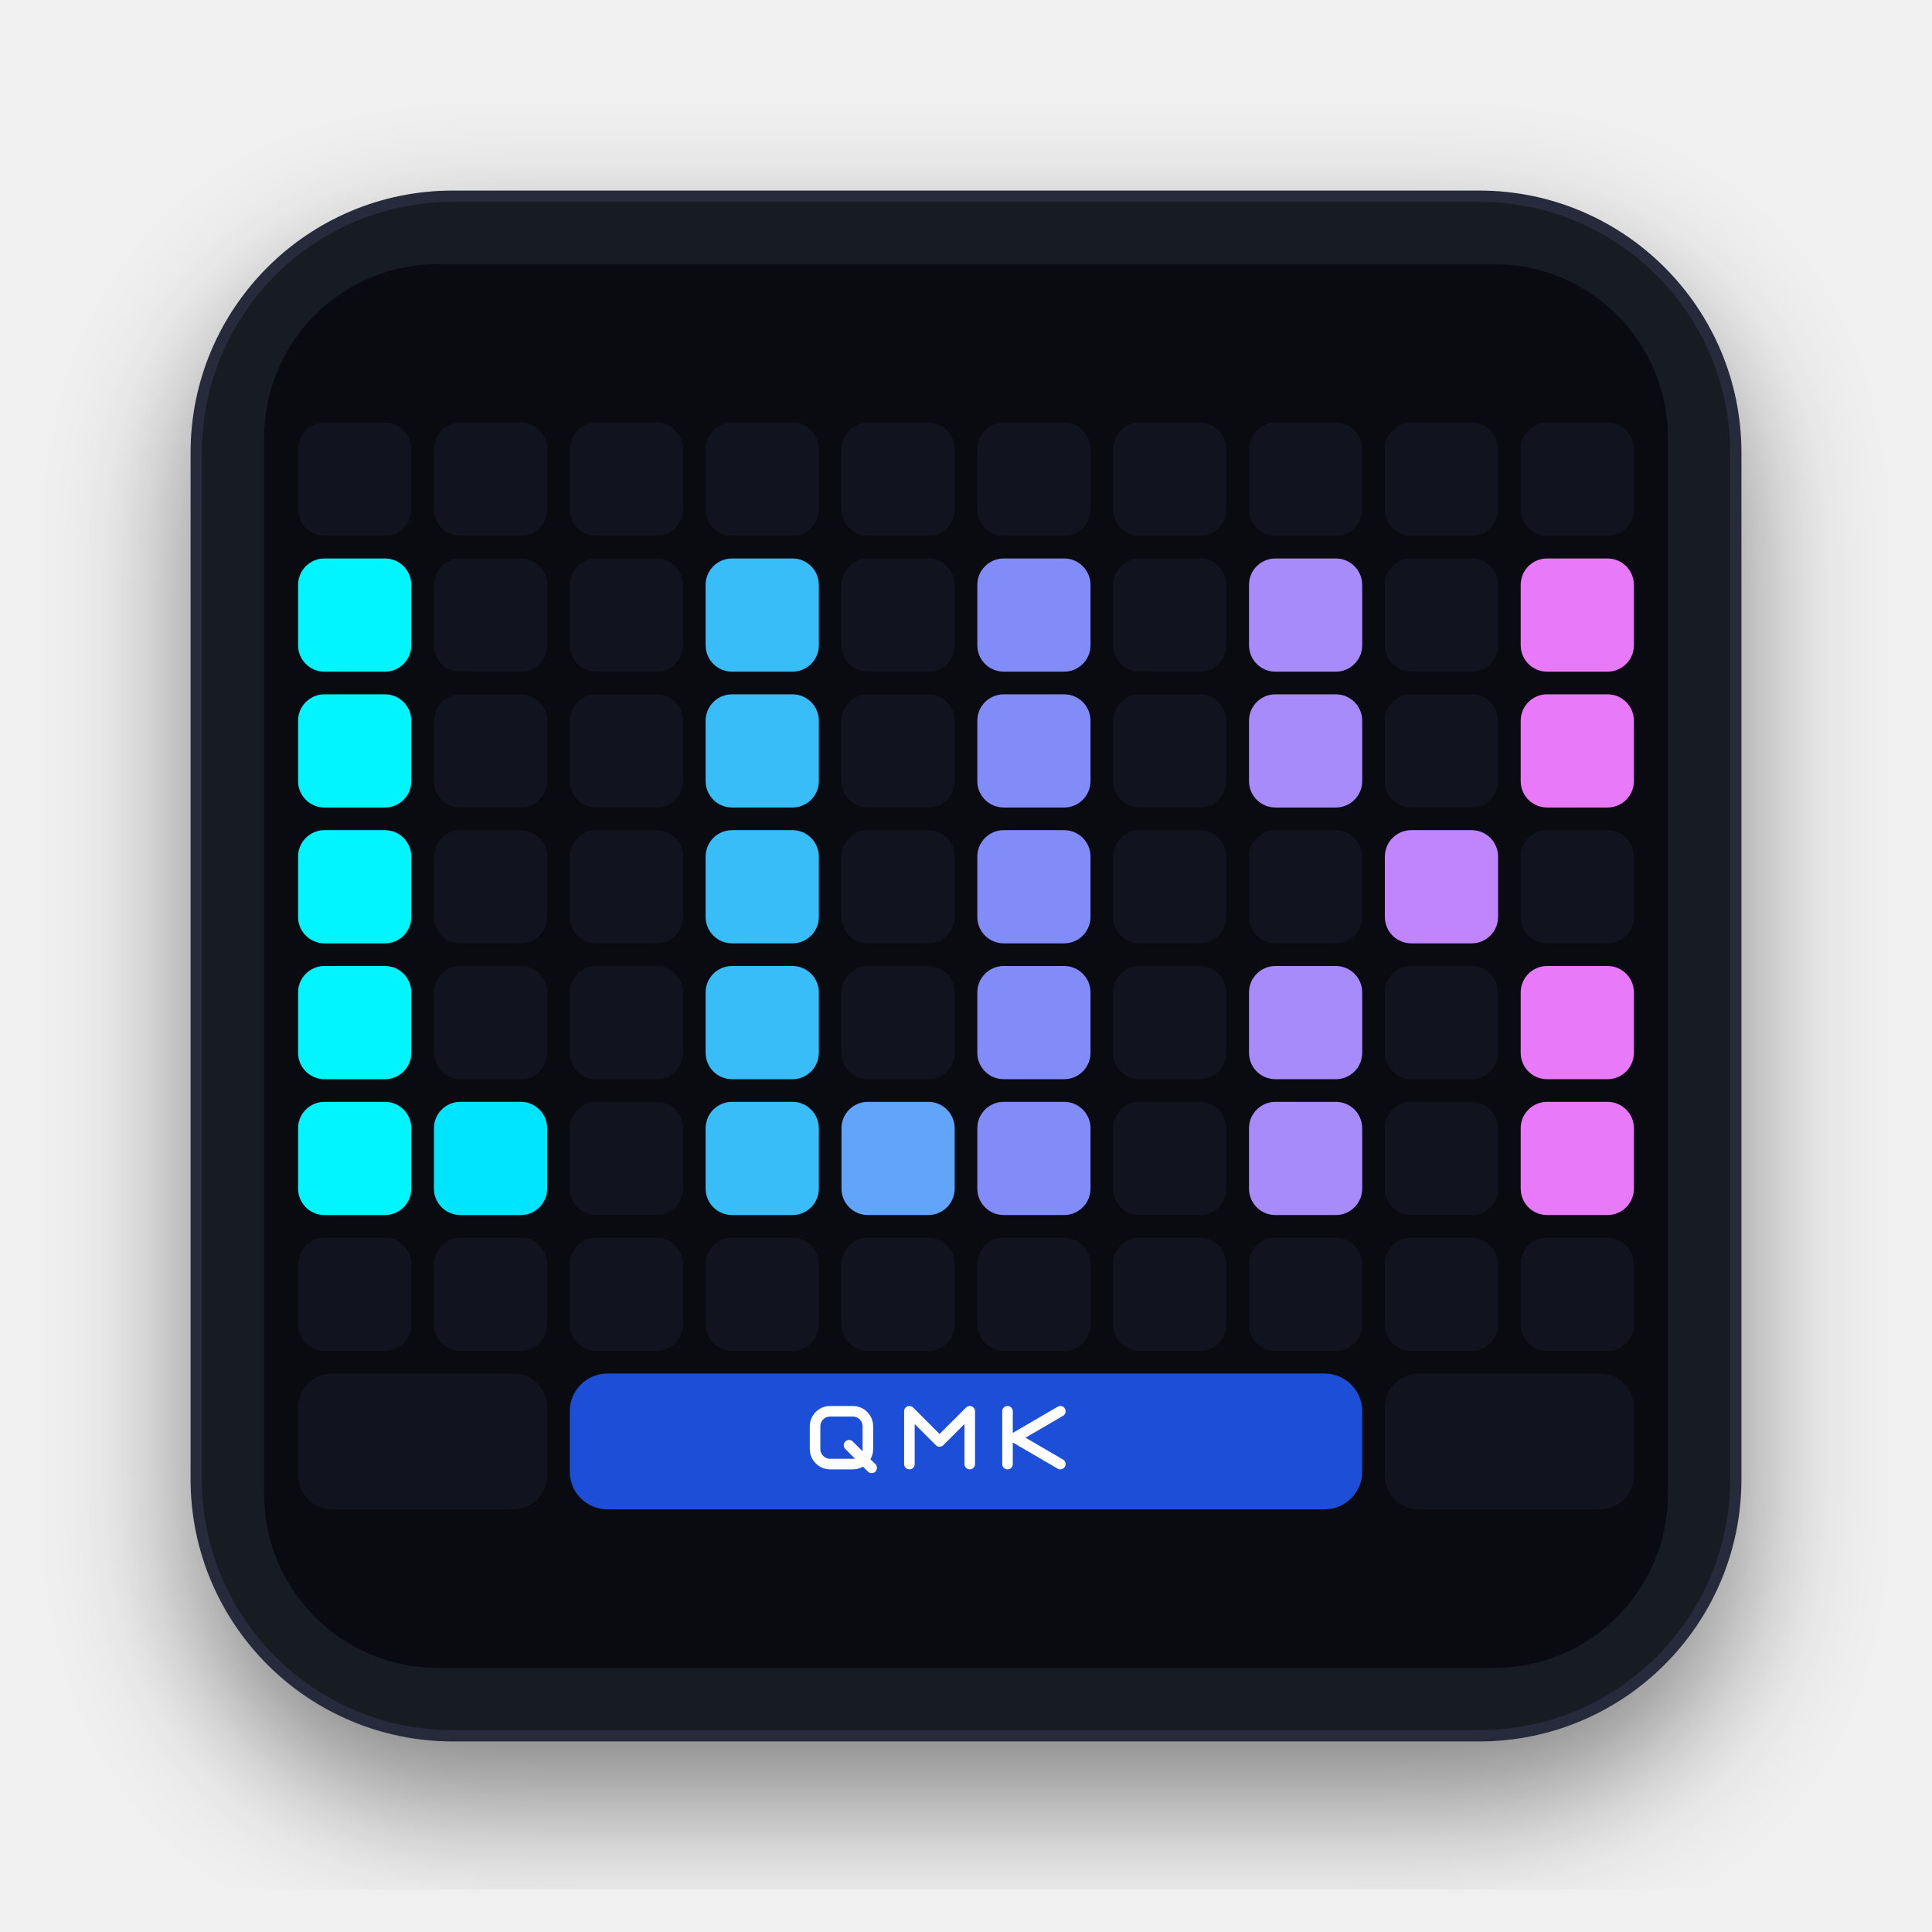
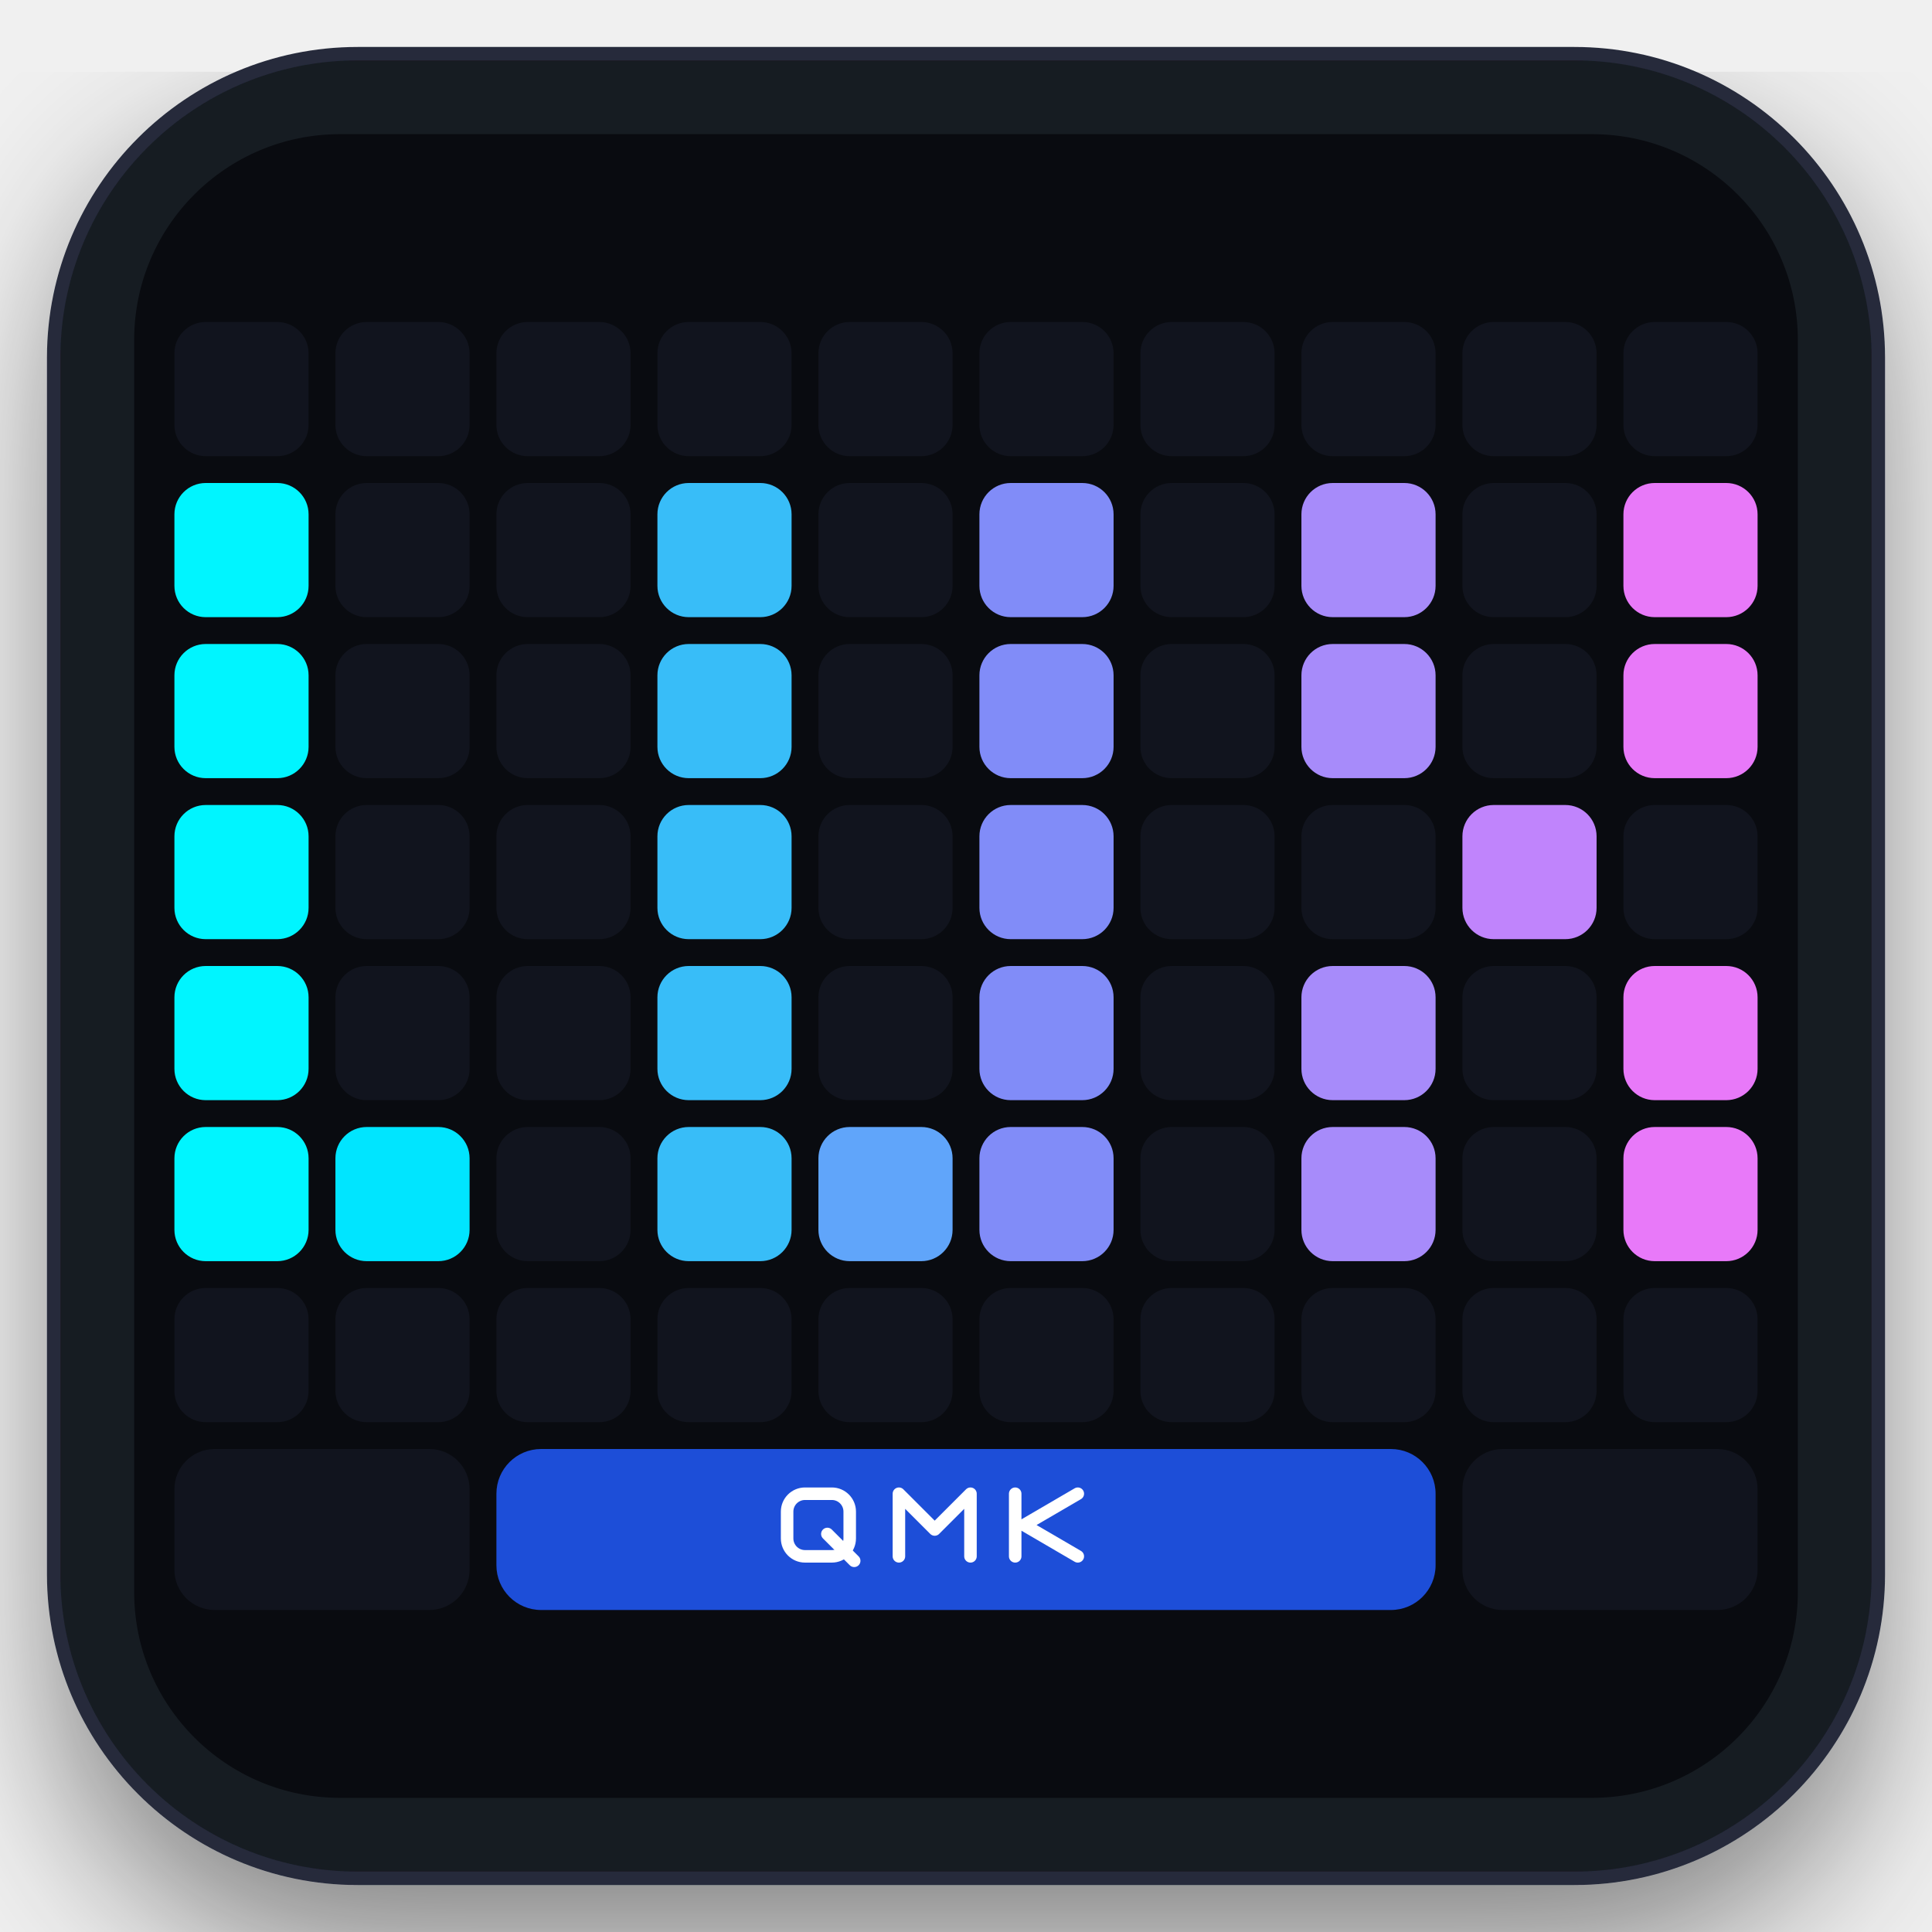
- <svg xmlns="http://www.w3.org/2000/svg" viewBox="0 0 512 512" width="100%" height="100%">
+ <svg xmlns="http://www.w3.org/2000/svg" viewBox="40 40 432 432" width="100%" height="100%">
  <defs>
    <filter id="flatDrop" x="-10%" y="-10%" width="120%" height="120%">
      <feDropShadow dx="0" dy="16" stdDeviation="18" flood-color="#000000" flood-opacity="0.45" />
    </filter>
  </defs>
  <rect x="52" y="52" width="408" height="408" rx="68" fill="#181b24" stroke="#252b3a" stroke-width="3" filter="url(#flatDrop)" />
  <rect x="70" y="70" width="372" height="372" rx="46" fill="#090b10" />
  <rect x="79" y="112" width="30" height="30" rx="7" fill="#11141e" />
  <rect x="115" y="112" width="30" height="30" rx="7" fill="#11141e" />
  <rect x="151" y="112" width="30" height="30" rx="7" fill="#11141e" />
  <rect x="187" y="112" width="30" height="30" rx="7" fill="#11141e" />
  <rect x="223" y="112" width="30" height="30" rx="7" fill="#11141e" />
  <rect x="259" y="112" width="30" height="30" rx="7" fill="#11141e" />
  <rect x="295" y="112" width="30" height="30" rx="7" fill="#11141e" />
  <rect x="331" y="112" width="30" height="30" rx="7" fill="#11141e" />
  <rect x="367" y="112" width="30" height="30" rx="7" fill="#11141e" />
  <rect x="403" y="112" width="30" height="30" rx="7" fill="#11141e" />
  <rect x="79" y="148" width="30" height="30" rx="7" fill="#00F5FF" />
  <rect x="115" y="148" width="30" height="30" rx="7" fill="#11141e" />
  <rect x="151" y="148" width="30" height="30" rx="7" fill="#11141e" />
  <rect x="187" y="148" width="30" height="30" rx="7" fill="#38BDF8" />
  <rect x="223" y="148" width="30" height="30" rx="7" fill="#11141e" />
  <rect x="259" y="148" width="30" height="30" rx="7" fill="#818CF8" />
  <rect x="295" y="148" width="30" height="30" rx="7" fill="#11141e" />
  <rect x="331" y="148" width="30" height="30" rx="7" fill="#A78BFA" />
  <rect x="367" y="148" width="30" height="30" rx="7" fill="#11141e" />
  <rect x="403" y="148" width="30" height="30" rx="7" fill="#E879F9" />
  <rect x="79" y="184" width="30" height="30" rx="7" fill="#00F5FF" />
  <rect x="115" y="184" width="30" height="30" rx="7" fill="#11141e" />
  <rect x="151" y="184" width="30" height="30" rx="7" fill="#11141e" />
  <rect x="187" y="184" width="30" height="30" rx="7" fill="#38BDF8" />
  <rect x="223" y="184" width="30" height="30" rx="7" fill="#11141e" />
  <rect x="259" y="184" width="30" height="30" rx="7" fill="#818CF8" />
  <rect x="295" y="184" width="30" height="30" rx="7" fill="#11141e" />
  <rect x="331" y="184" width="30" height="30" rx="7" fill="#A78BFA" />
  <rect x="367" y="184" width="30" height="30" rx="7" fill="#11141e" />
  <rect x="403" y="184" width="30" height="30" rx="7" fill="#E879F9" />
  <rect x="79" y="220" width="30" height="30" rx="7" fill="#00F5FF" />
  <rect x="115" y="220" width="30" height="30" rx="7" fill="#11141e" />
  <rect x="151" y="220" width="30" height="30" rx="7" fill="#11141e" />
  <rect x="187" y="220" width="30" height="30" rx="7" fill="#38BDF8" />
  <rect x="223" y="220" width="30" height="30" rx="7" fill="#11141e" />
  <rect x="259" y="220" width="30" height="30" rx="7" fill="#818CF8" />
  <rect x="295" y="220" width="30" height="30" rx="7" fill="#11141e" />
  <rect x="331" y="220" width="30" height="30" rx="7" fill="#11141e" />
  <rect x="367" y="220" width="30" height="30" rx="7" fill="#C084FC" />
  <rect x="403" y="220" width="30" height="30" rx="7" fill="#11141e" />
  <rect x="79" y="256" width="30" height="30" rx="7" fill="#00F5FF" />
  <rect x="115" y="256" width="30" height="30" rx="7" fill="#11141e" />
  <rect x="151" y="256" width="30" height="30" rx="7" fill="#11141e" />
  <rect x="187" y="256" width="30" height="30" rx="7" fill="#38BDF8" />
  <rect x="223" y="256" width="30" height="30" rx="7" fill="#11141e" />
  <rect x="259" y="256" width="30" height="30" rx="7" fill="#818CF8" />
  <rect x="295" y="256" width="30" height="30" rx="7" fill="#11141e" />
  <rect x="331" y="256" width="30" height="30" rx="7" fill="#A78BFA" />
  <rect x="367" y="256" width="30" height="30" rx="7" fill="#11141e" />
  <rect x="403" y="256" width="30" height="30" rx="7" fill="#E879F9" />
  <rect x="79" y="292" width="30" height="30" rx="7" fill="#00F5FF" />
  <rect x="115" y="292" width="30" height="30" rx="7" fill="#00E5FF" />
  <rect x="151" y="292" width="30" height="30" rx="7" fill="#11141e" />
  <rect x="187" y="292" width="30" height="30" rx="7" fill="#38BDF8" />
  <rect x="223" y="292" width="30" height="30" rx="7" fill="#60A5FA" />
  <rect x="259" y="292" width="30" height="30" rx="7" fill="#818CF8" />
  <rect x="295" y="292" width="30" height="30" rx="7" fill="#11141e" />
  <rect x="331" y="292" width="30" height="30" rx="7" fill="#A78BFA" />
  <rect x="367" y="292" width="30" height="30" rx="7" fill="#11141e" />
  <rect x="403" y="292" width="30" height="30" rx="7" fill="#E879F9" />
  <rect x="79" y="328" width="30" height="30" rx="7" fill="#11141e" />
  <rect x="115" y="328" width="30" height="30" rx="7" fill="#11141e" />
  <rect x="151" y="328" width="30" height="30" rx="7" fill="#11141e" />
  <rect x="187" y="328" width="30" height="30" rx="7" fill="#11141e" />
  <rect x="223" y="328" width="30" height="30" rx="7" fill="#11141e" />
  <rect x="259" y="328" width="30" height="30" rx="7" fill="#11141e" />
  <rect x="295" y="328" width="30" height="30" rx="7" fill="#11141e" />
  <rect x="331" y="328" width="30" height="30" rx="7" fill="#11141e" />
  <rect x="367" y="328" width="30" height="30" rx="7" fill="#11141e" />
  <rect x="403" y="328" width="30" height="30" rx="7" fill="#11141e" />
  <rect x="79" y="364" width="66" height="36" rx="9" fill="#11141e" />
  <g>
    <rect x="151" y="364" width="210" height="36" rx="10" fill="#1D4ED8" />
    <g fill="none" stroke="#FFFFFF" stroke-width="2.8" stroke-linecap="round" stroke-linejoin="round">
      <rect x="216" y="374" width="14" height="14" rx="4" />
      <path d="M 225,383 L 231,389" />
      <path d="M 241,388 V 374 L 249,382 L 257,374 V 388" />
      <path d="M 267,374 V 388 M 281,374 L 269,381 L 281,388" />
    </g>
  </g>
  <rect x="367" y="364" width="66" height="36" rx="9" fill="#11141e" />
</svg>
